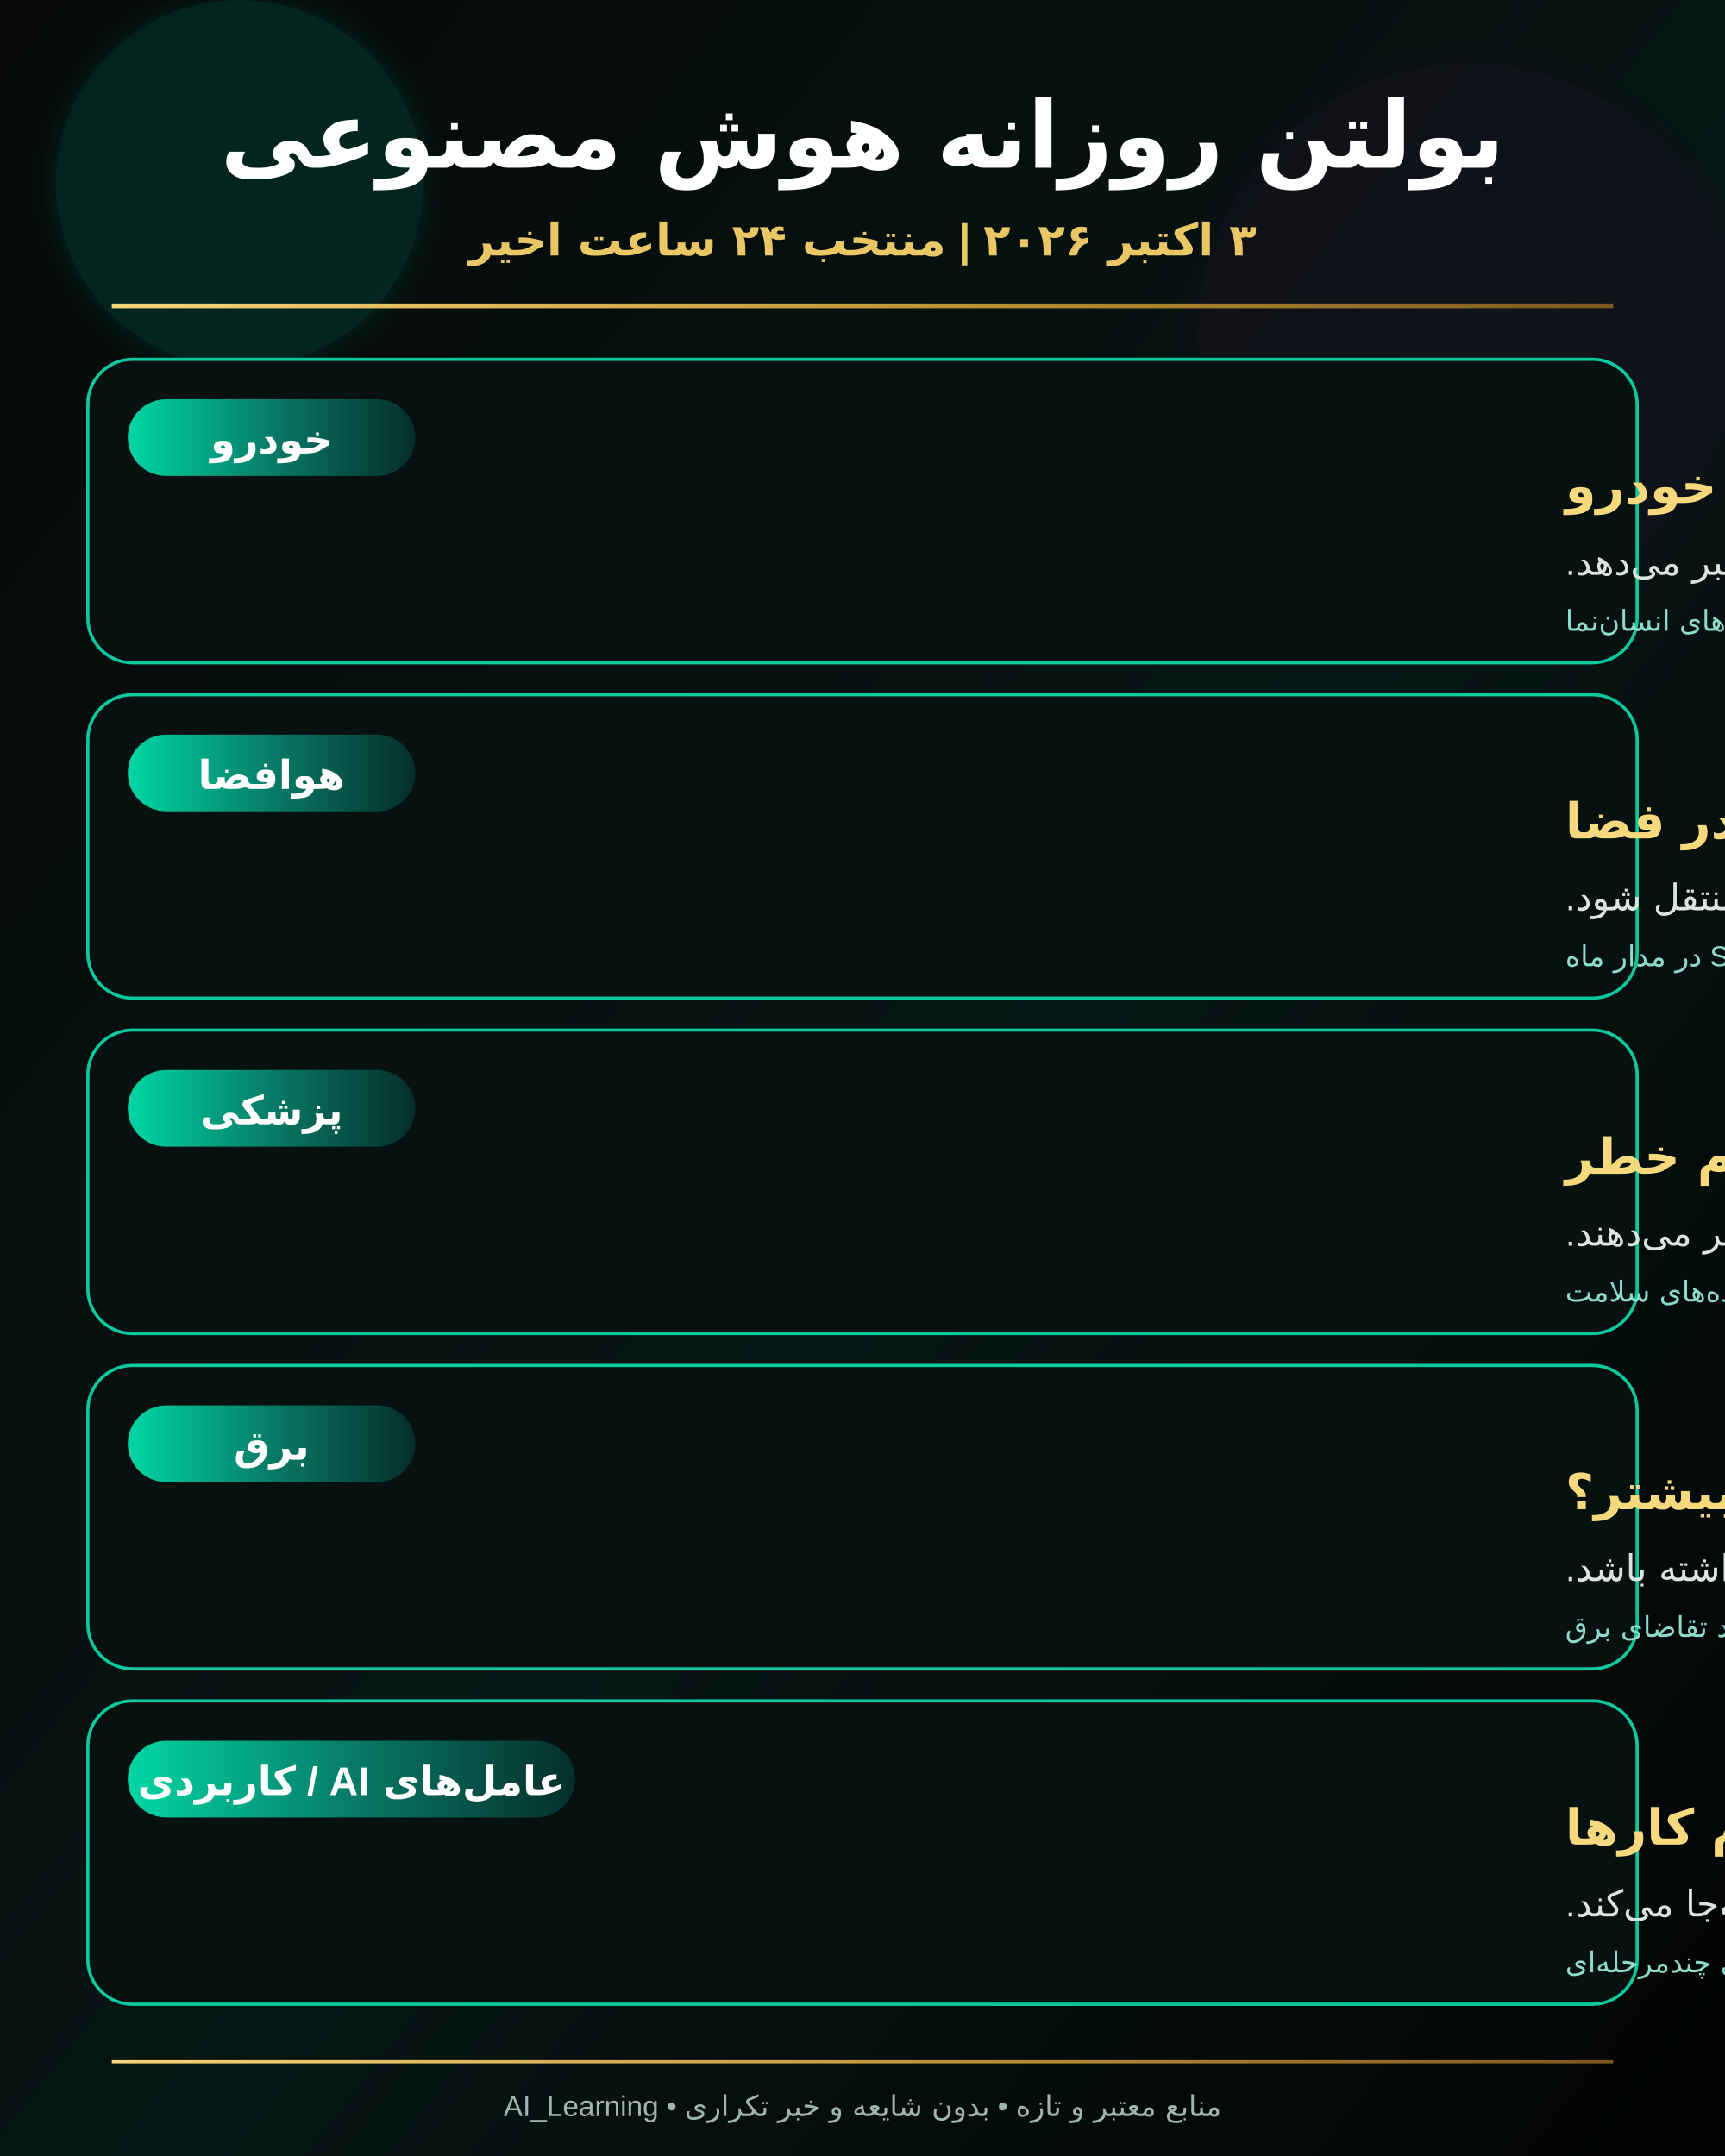
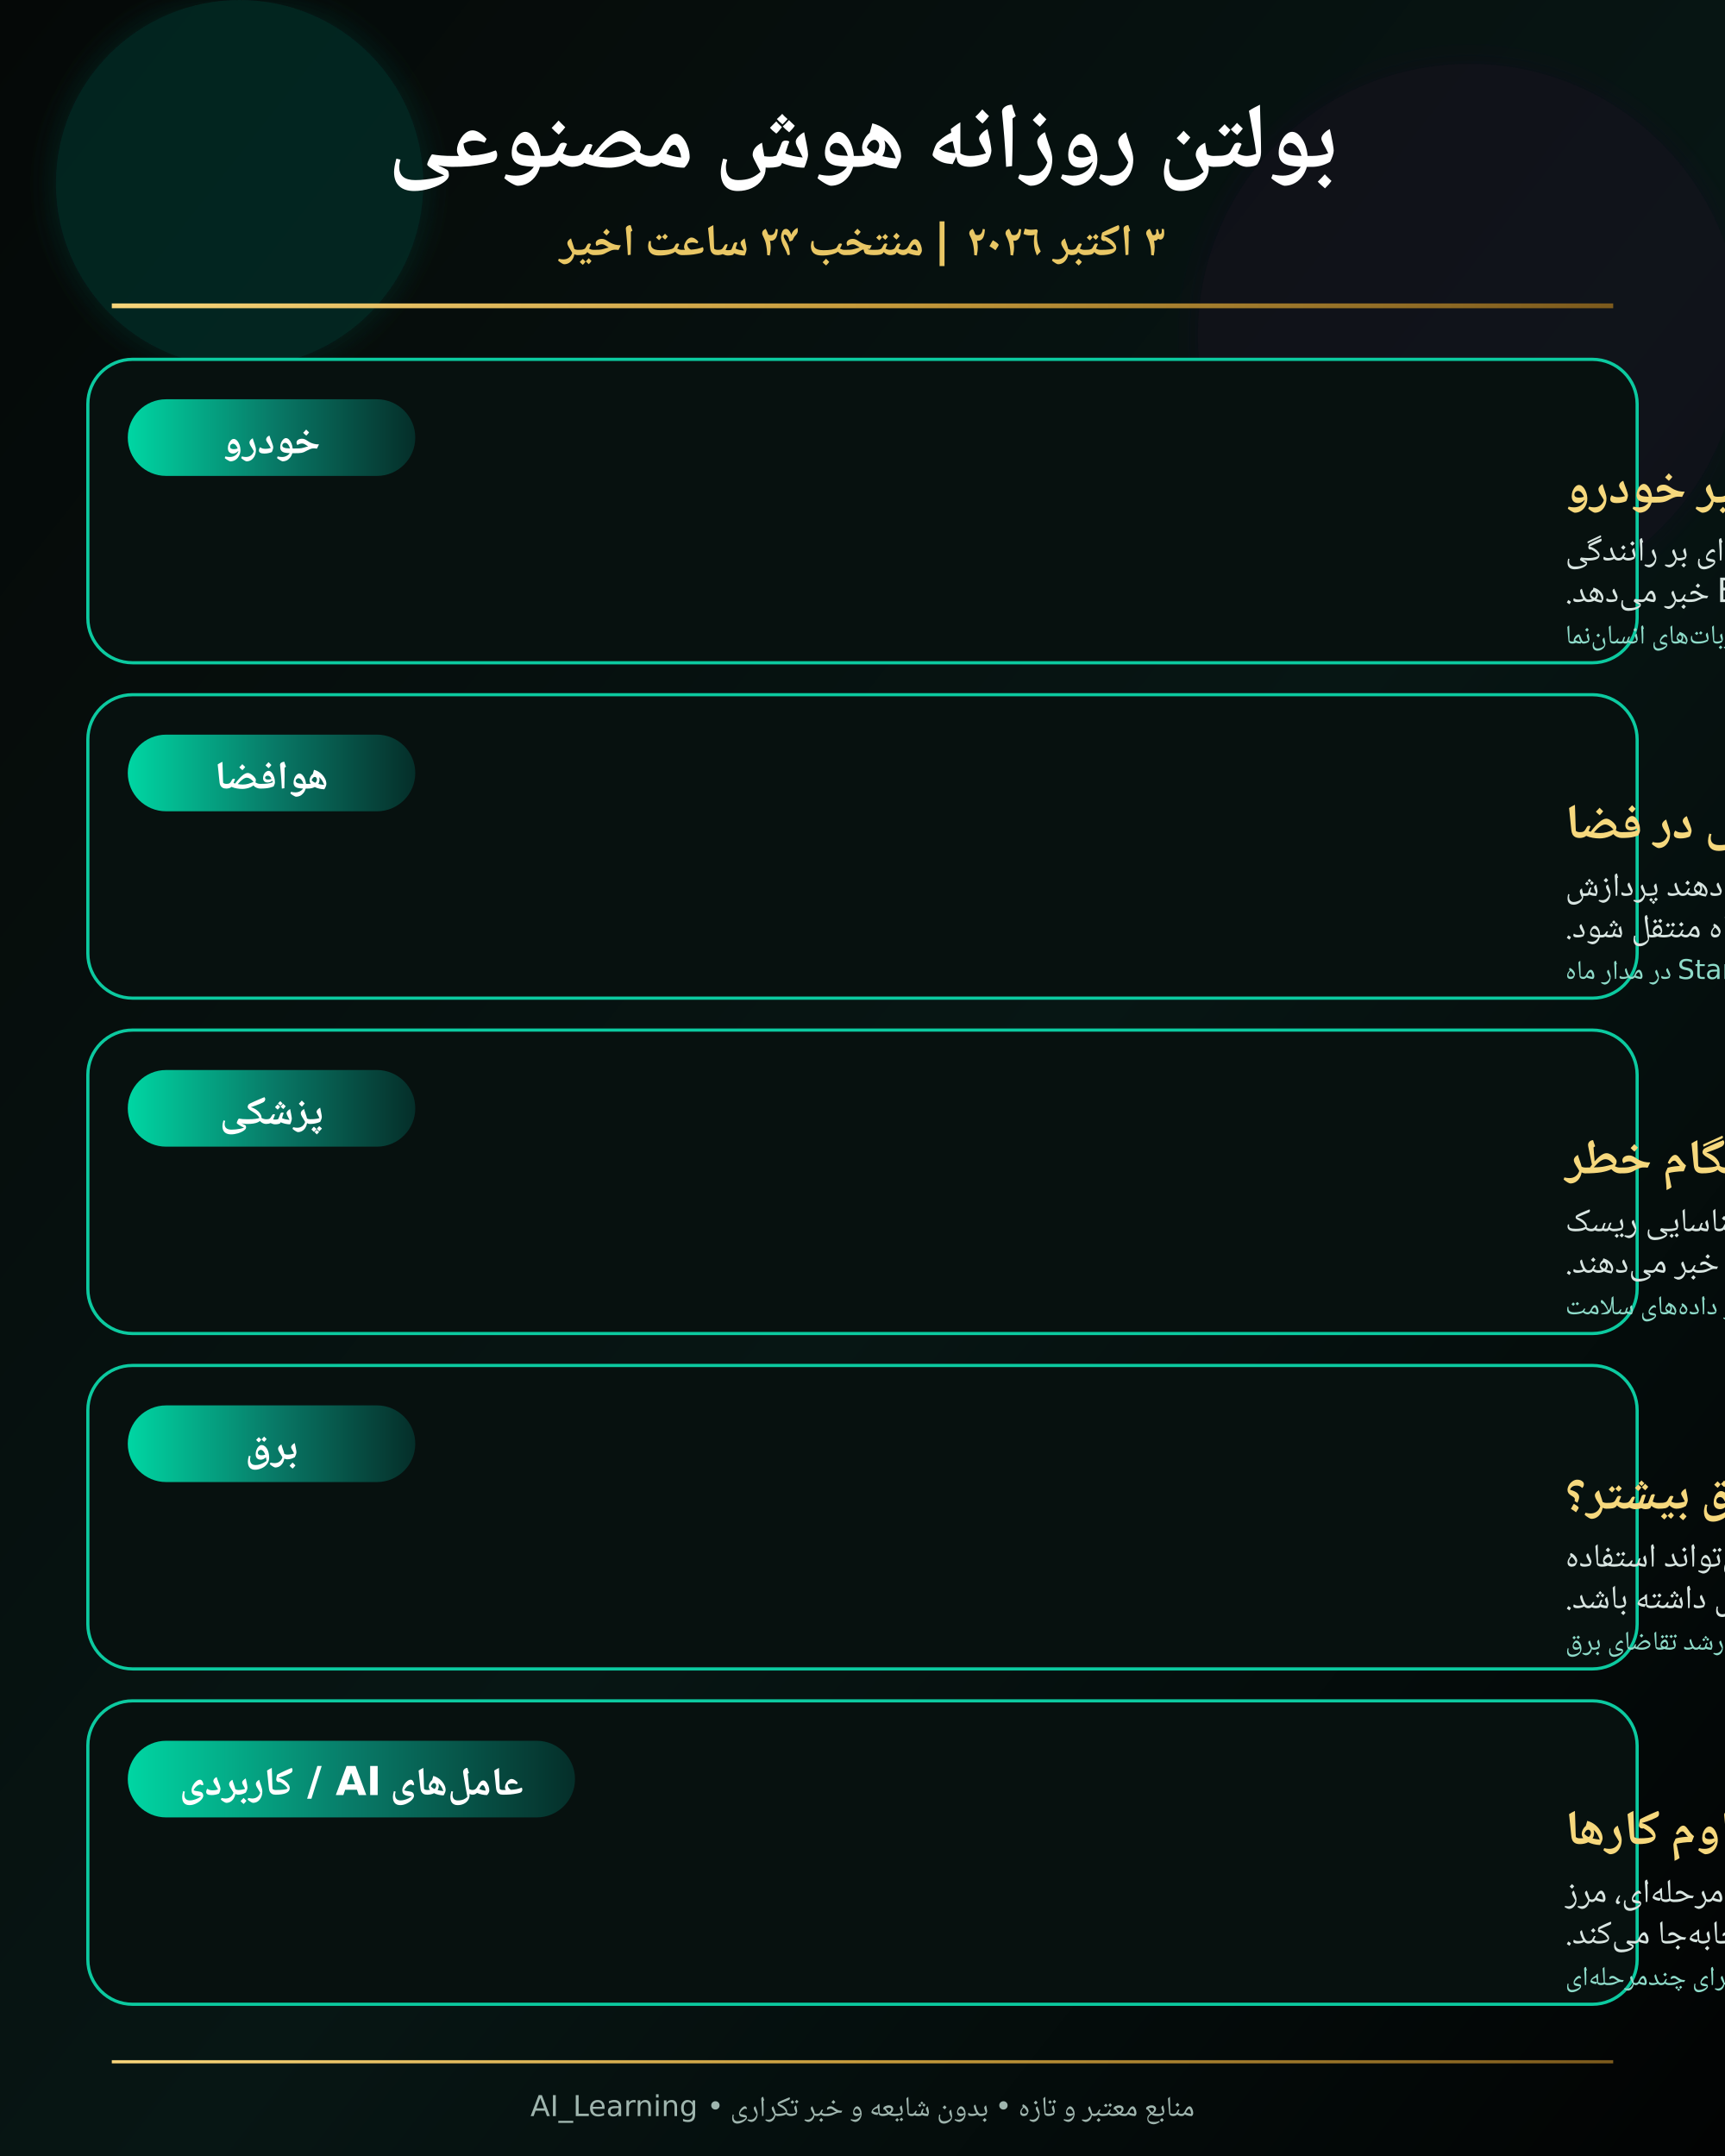
<svg xmlns="http://www.w3.org/2000/svg" width="1080" height="1350" viewBox="0 0 1080 1350">
  <defs>
    <linearGradient id="bg" x1="0" y1="0" x2="1" y2="1">
      <stop offset="0" stop-color="#050807" />
      <stop offset=".55" stop-color="#071614" />
      <stop offset="1" stop-color="#020303" />
    </linearGradient>
    <linearGradient id="green" x1="0" y1="0" x2="1" y2="0">
      <stop stop-color="#00d6a3" />
      <stop offset=".5" stop-color="#087b68" />
      <stop offset="1" stop-color="#052e29" />
    </linearGradient>
    <linearGradient id="gold" x1="0" y1="0" x2="1" y2="0">
      <stop stop-color="#f7d47a" />
      <stop offset=".5" stop-color="#c69b3c" />
      <stop offset="1" stop-color="#7c5a1d" />
    </linearGradient>
    <filter id="glow">
      <feGaussianBlur stdDeviation="10" result="b" />
      <feMerge>
        <feMergeNode in="b" />
        <feMergeNode in="SourceGraphic" />
      </feMerge>
    </filter>
  </defs>
  <rect width="1080" height="1350" fill="url(#bg)" />
  <circle cx="150" cy="115" r="115" fill="#063a32" opacity=".55" filter="url(#glow)" />
  <circle cx="920" cy="210" r="170" fill="#260f2c" opacity=".28" filter="url(#glow)" />
-   <text x="540" y="105" text-anchor="middle" fill="#fff" font-family="Tahoma,Arial,sans-serif" font-size="58" font-weight="700" direction="rtl">بولتن روزانه هوش مصنوعی</text>
-   <text x="540" y="160" text-anchor="middle" fill="#e9c765" font-family="Tahoma,Arial,sans-serif" font-size="28" font-weight="700" direction="rtl">۳ اکتبر ۲۰۲۶  |  منتخب ۲۴ ساعت اخیر</text>
+   <text x="540" y="105" text-anchor="middle" fill="#fff" font-family="Vazirmatn, 'Noto Naskh Arabic', 'Noto Sans Arabic', Tahoma, DejaVu Sans, sans-serif" font-size="58" font-weight="700" direction="rtl">بولتن روزانه هوش مصنوعی</text>
+   <text x="540" y="160" text-anchor="middle" fill="#e9c765" font-family="Vazirmatn, 'Noto Naskh Arabic', 'Noto Sans Arabic', Tahoma, DejaVu Sans, sans-serif" font-size="28" font-weight="700" direction="rtl">۳ اکتبر ۲۰۲۶  |  منتخب ۲۴ ساعت اخیر</text>
  <rect x="70" y="190" width="940" height="3" fill="url(#gold)" />
-   <g font-family="Tahoma,Arial,sans-serif" direction="rtl">
+   <g font-family="Vazirmatn, 'Noto Naskh Arabic', 'Noto Sans Arabic', Tahoma, DejaVu Sans, sans-serif" direction="rtl">
    <rect x="55" y="225" width="970" height="190" rx="28" fill="#07110f" stroke="#0ccaa0" stroke-width="2" />
    <rect x="80" y="250" width="180" height="48" rx="24" fill="url(#green)" />
    <text x="170" y="284" text-anchor="middle" fill="#fff" font-size="25" font-weight="700">خودرو</text>
-     <text x="980" y="315" text-anchor="end" fill="#f6d87d" font-size="31" font-weight="700">هیوندای؛ AI و رباتیک در مسیر خودرو</text>
-     <text x="980" y="360" text-anchor="end" fill="#d8e5e1" font-size="23">گزارش امروز WSJ از تمرکز هیوندای بر رانندگی خودکار، Waymo و Boston Dynamics خبر می‌دهد.</text>
-     <text x="980" y="395" text-anchor="end" fill="#8edbc9" font-size="18">تمرکز: خودران • داده • ربات‌های انسان‌نما</text>
+     <text x="980.0" y="315" text-anchor="end" fill="#f6d87d" font-size="31" font-weight="700">هیوندای؛ AI و رباتیک در مسیر خودرو</text>
+     <text x="980.0" y="351" text-anchor="end" fill="#d8e5e1" font-size="21">گزارش امروز WSJ از تمرکز هیوندای بر رانندگی</text>
+     <text x="980.0" y="377" text-anchor="end" fill="#d8e5e1" font-size="21">خودکار، Waymo و Boston Dynamics خبر می‌دهد.</text>
+     <text x="980.0" y="403" text-anchor="end" fill="#8edbc9" font-size="17">تمرکز: خودران • داده • ربات‌های انسان‌نما</text>
    <rect x="55" y="435" width="970" height="190" rx="28" fill="#07110f" stroke="#0ccaa0" stroke-width="2" />
    <rect x="80" y="460" width="180" height="48" rx="24" fill="url(#green)" />
    <text x="170" y="494" text-anchor="middle" fill="#fff" font-size="25" font-weight="700">هوافضا</text>
-     <text x="980" y="525" text-anchor="end" fill="#f6d87d" font-size="31" font-weight="700">پردازش هوش مصنوعی در فضا</text>
-     <text x="980" y="570" text-anchor="end" fill="#d8e5e1" font-size="23">پروژه‌های محاسبات مداری نشان می‌دهند پردازش AI می‌تواند به ماهواره‌ها و مدار ماه منتقل شود.</text>
-     <text x="980" y="605" text-anchor="end" fill="#8edbc9" font-size="18">نمونه تازه: محموله محاسباتی Starcloud در مدار ماه</text>
+     <text x="980.0" y="525" text-anchor="end" fill="#f6d87d" font-size="31" font-weight="700">پردازش هوش مصنوعی در فضا</text>
+     <text x="980.0" y="561" text-anchor="end" fill="#d8e5e1" font-size="21">پروژه‌های محاسبات مداری نشان می‌دهند پردازش</text>
+     <text x="980.0" y="587" text-anchor="end" fill="#d8e5e1" font-size="21">AI می‌تواند به ماهواره‌ها و مدار ماه منتقل شود.</text>
+     <text x="980.0" y="613" text-anchor="end" fill="#8edbc9" font-size="17">نمونه تازه: محموله محاسباتی Starcloud در مدار ماه</text>
    <rect x="55" y="645" width="970" height="190" rx="28" fill="#07110f" stroke="#0ccaa0" stroke-width="2" />
    <rect x="80" y="670" width="180" height="48" rx="24" fill="url(#green)" />
    <text x="170" y="704" text-anchor="middle" fill="#fff" font-size="25" font-weight="700">پزشکی</text>
-     <text x="980" y="735" text-anchor="end" fill="#f6d87d" font-size="31" font-weight="700">AI برای تشخیص زودهنگام خطر</text>
-     <text x="980" y="780" text-anchor="end" fill="#d8e5e1" font-size="23">پژوهش‌های تازه از استفاده مدل‌های AI برای شناسایی ریسک بیماری و ظرفیت بیشتر خدمات تخصصی خبر می‌دهند.</text>
-     <text x="980" y="815" text-anchor="end" fill="#8edbc9" font-size="18">نمونه: پیش‌بینی ریسک سرطان پانکراس از داده‌های سلامت</text>
+     <text x="980.0" y="735" text-anchor="end" fill="#f6d87d" font-size="31" font-weight="700">AI برای تشخیص زودهنگام خطر</text>
+     <text x="980.0" y="771" text-anchor="end" fill="#d8e5e1" font-size="21">پژوهش‌های تازه از استفاده مدل‌های AI برای شناسایی ریسک</text>
+     <text x="980.0" y="797" text-anchor="end" fill="#d8e5e1" font-size="21">بیماری و ظرفیت بیشتر خدمات تخصصی خبر می‌دهند.</text>
+     <text x="980.0" y="823" text-anchor="end" fill="#8edbc9" font-size="17">نمونه: پیش‌بینی ریسک سرطان پانکراس از داده‌های سلامت</text>
    <rect x="55" y="855" width="970" height="190" rx="28" fill="#07110f" stroke="#0ccaa0" stroke-width="2" />
    <rect x="80" y="880" width="180" height="48" rx="24" fill="url(#green)" />
    <text x="170" y="914" text-anchor="middle" fill="#fff" font-size="25" font-weight="700">برق</text>
-     <text x="980" y="945" text-anchor="end" fill="#f6d87d" font-size="31" font-weight="700">ارزان‌تر شدن AI؛ مصرف برق بیشتر؟</text>
-     <text x="980" y="990" text-anchor="end" fill="#d8e5e1" font-size="23">گزارش‌های McKinsey و BCG می‌گویند کاهش هزینه AI می‌تواند استفاده گسترده‌تر و فشار بیشتر بر شبکه را به‌دنبال داشته باشد.</text>
-     <text x="980" y="1025" text-anchor="end" fill="#8edbc9" font-size="18">داده‌مرکزها: یکی از سریع‌ترین بخش‌های رو به رشد تقاضای برق</text>
+     <text x="980.0" y="945" text-anchor="end" fill="#f6d87d" font-size="31" font-weight="700">ارزان‌تر شدن AI؛ مصرف برق بیشتر؟</text>
+     <text x="980.0" y="981" text-anchor="end" fill="#d8e5e1" font-size="21">گزارش‌های McKinsey و BCG می‌گویند کاهش هزینه AI می‌تواند استفاده</text>
+     <text x="980.0" y="1007" text-anchor="end" fill="#d8e5e1" font-size="21">گسترده‌تر و فشار بیشتر بر شبکه را به‌دنبال داشته باشد.</text>
+     <text x="980.0" y="1033" text-anchor="end" fill="#8edbc9" font-size="17">داده‌مرکزها: یکی از سریع‌ترین بخش‌های رو به رشد تقاضای برق</text>
    <rect x="55" y="1065" width="970" height="190" rx="28" fill="#07110f" stroke="#0ccaa0" stroke-width="2" />
    <rect x="80" y="1090" width="280" height="48" rx="24" fill="url(#green)" />
    <text x="220" y="1124" text-anchor="middle" fill="#fff" font-size="25" font-weight="700">عامل‌های AI / کاربردی</text>
-     <text x="980" y="1155" text-anchor="end" fill="#f6d87d" font-size="31" font-weight="700">AI از پاسخ‌گویی به اجرای مداوم کارها</text>
-     <text x="980" y="1200" text-anchor="end" fill="#d8e5e1" font-size="23">روند تازه عامل‌های همیشه‌فعال و چندمرحله‌ای، مرز میان «دستیار» و «اجراکننده» را جابه‌جا می‌کند.</text>
-     <text x="980" y="1235" text-anchor="end" fill="#8edbc9" font-size="18">محور ترند: عامل‌های خودمختار • ابزارها • اجرای چندمرحله‌ای</text>
+     <text x="980.0" y="1155" text-anchor="end" fill="#f6d87d" font-size="31" font-weight="700">AI از پاسخ‌گویی به اجرای مداوم کارها</text>
+     <text x="980.0" y="1191" text-anchor="end" fill="#d8e5e1" font-size="21">روند تازه عامل‌های همیشه‌فعال و چندمرحله‌ای، مرز</text>
+     <text x="980.0" y="1217" text-anchor="end" fill="#d8e5e1" font-size="21">میان «دستیار» و «اجراکننده» را جابه‌جا می‌کند.</text>
+     <text x="980.0" y="1243" text-anchor="end" fill="#8edbc9" font-size="17">محور ترند: عامل‌های خودمختار • ابزارها • اجرای چندمرحله‌ای</text>
  </g>
  <rect x="70" y="1290" width="940" height="2" fill="url(#gold)" />
-   <text x="540" y="1325" text-anchor="middle" fill="#9fb5ae" font-family="Tahoma,Arial,sans-serif" font-size="18" direction="rtl">منابع معتبر و تازه • بدون شایعه و خبر تکراری • AI_Learning</text>
+   <text x="540" y="1325" text-anchor="middle" fill="#9fb5ae" font-family="Vazirmatn, 'Noto Naskh Arabic', 'Noto Sans Arabic', Tahoma, DejaVu Sans, sans-serif" font-size="18" direction="rtl">منابع معتبر و تازه • بدون شایعه و خبر تکراری • AI_Learning</text>
</svg>
